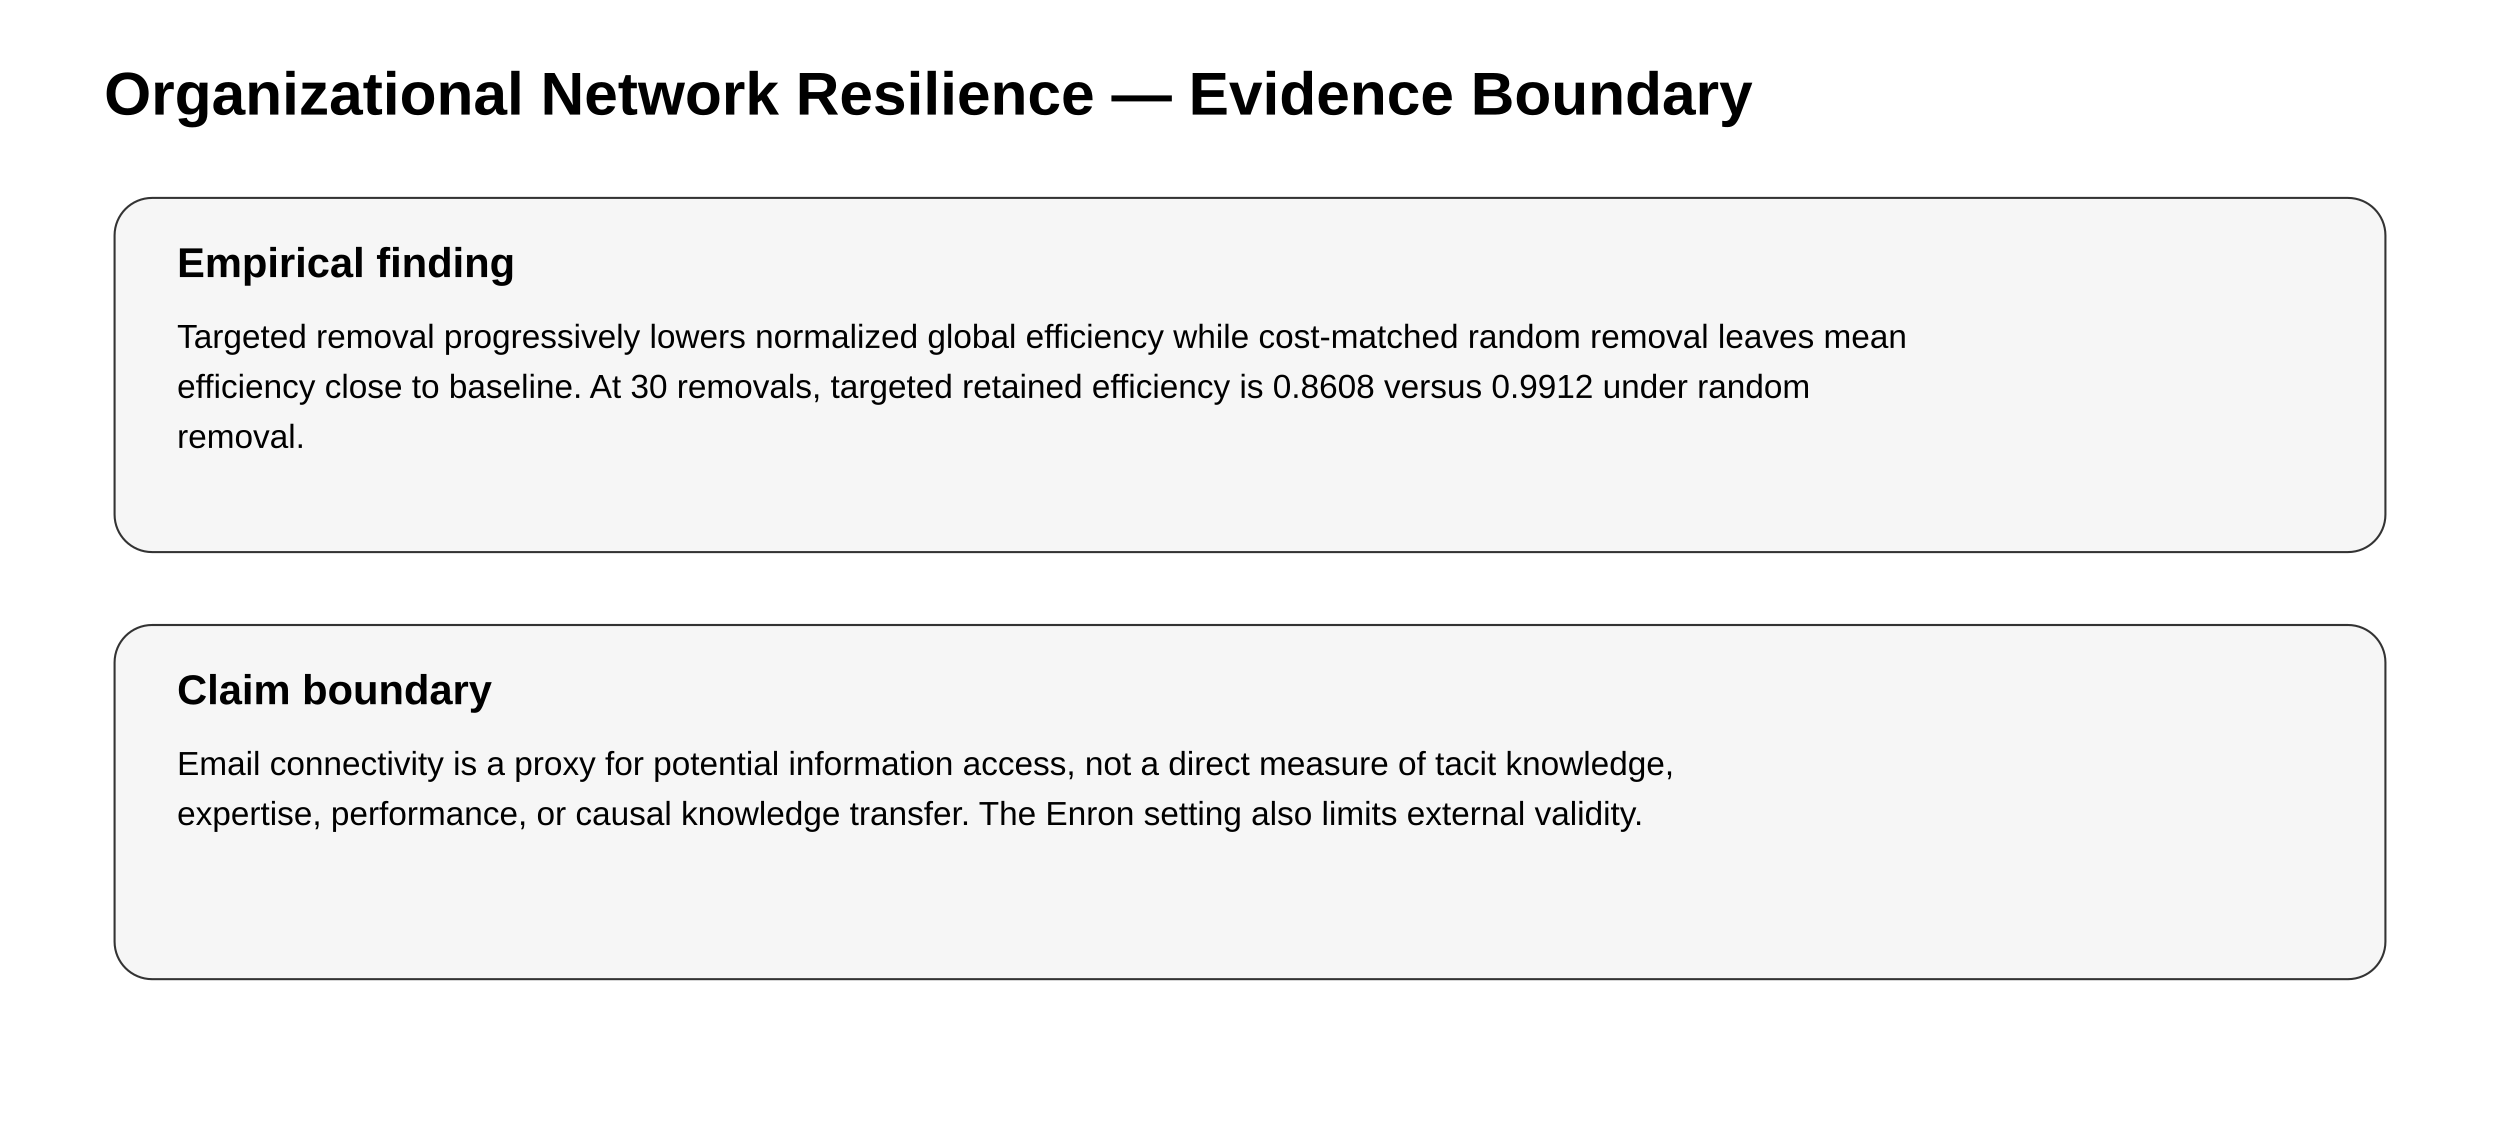
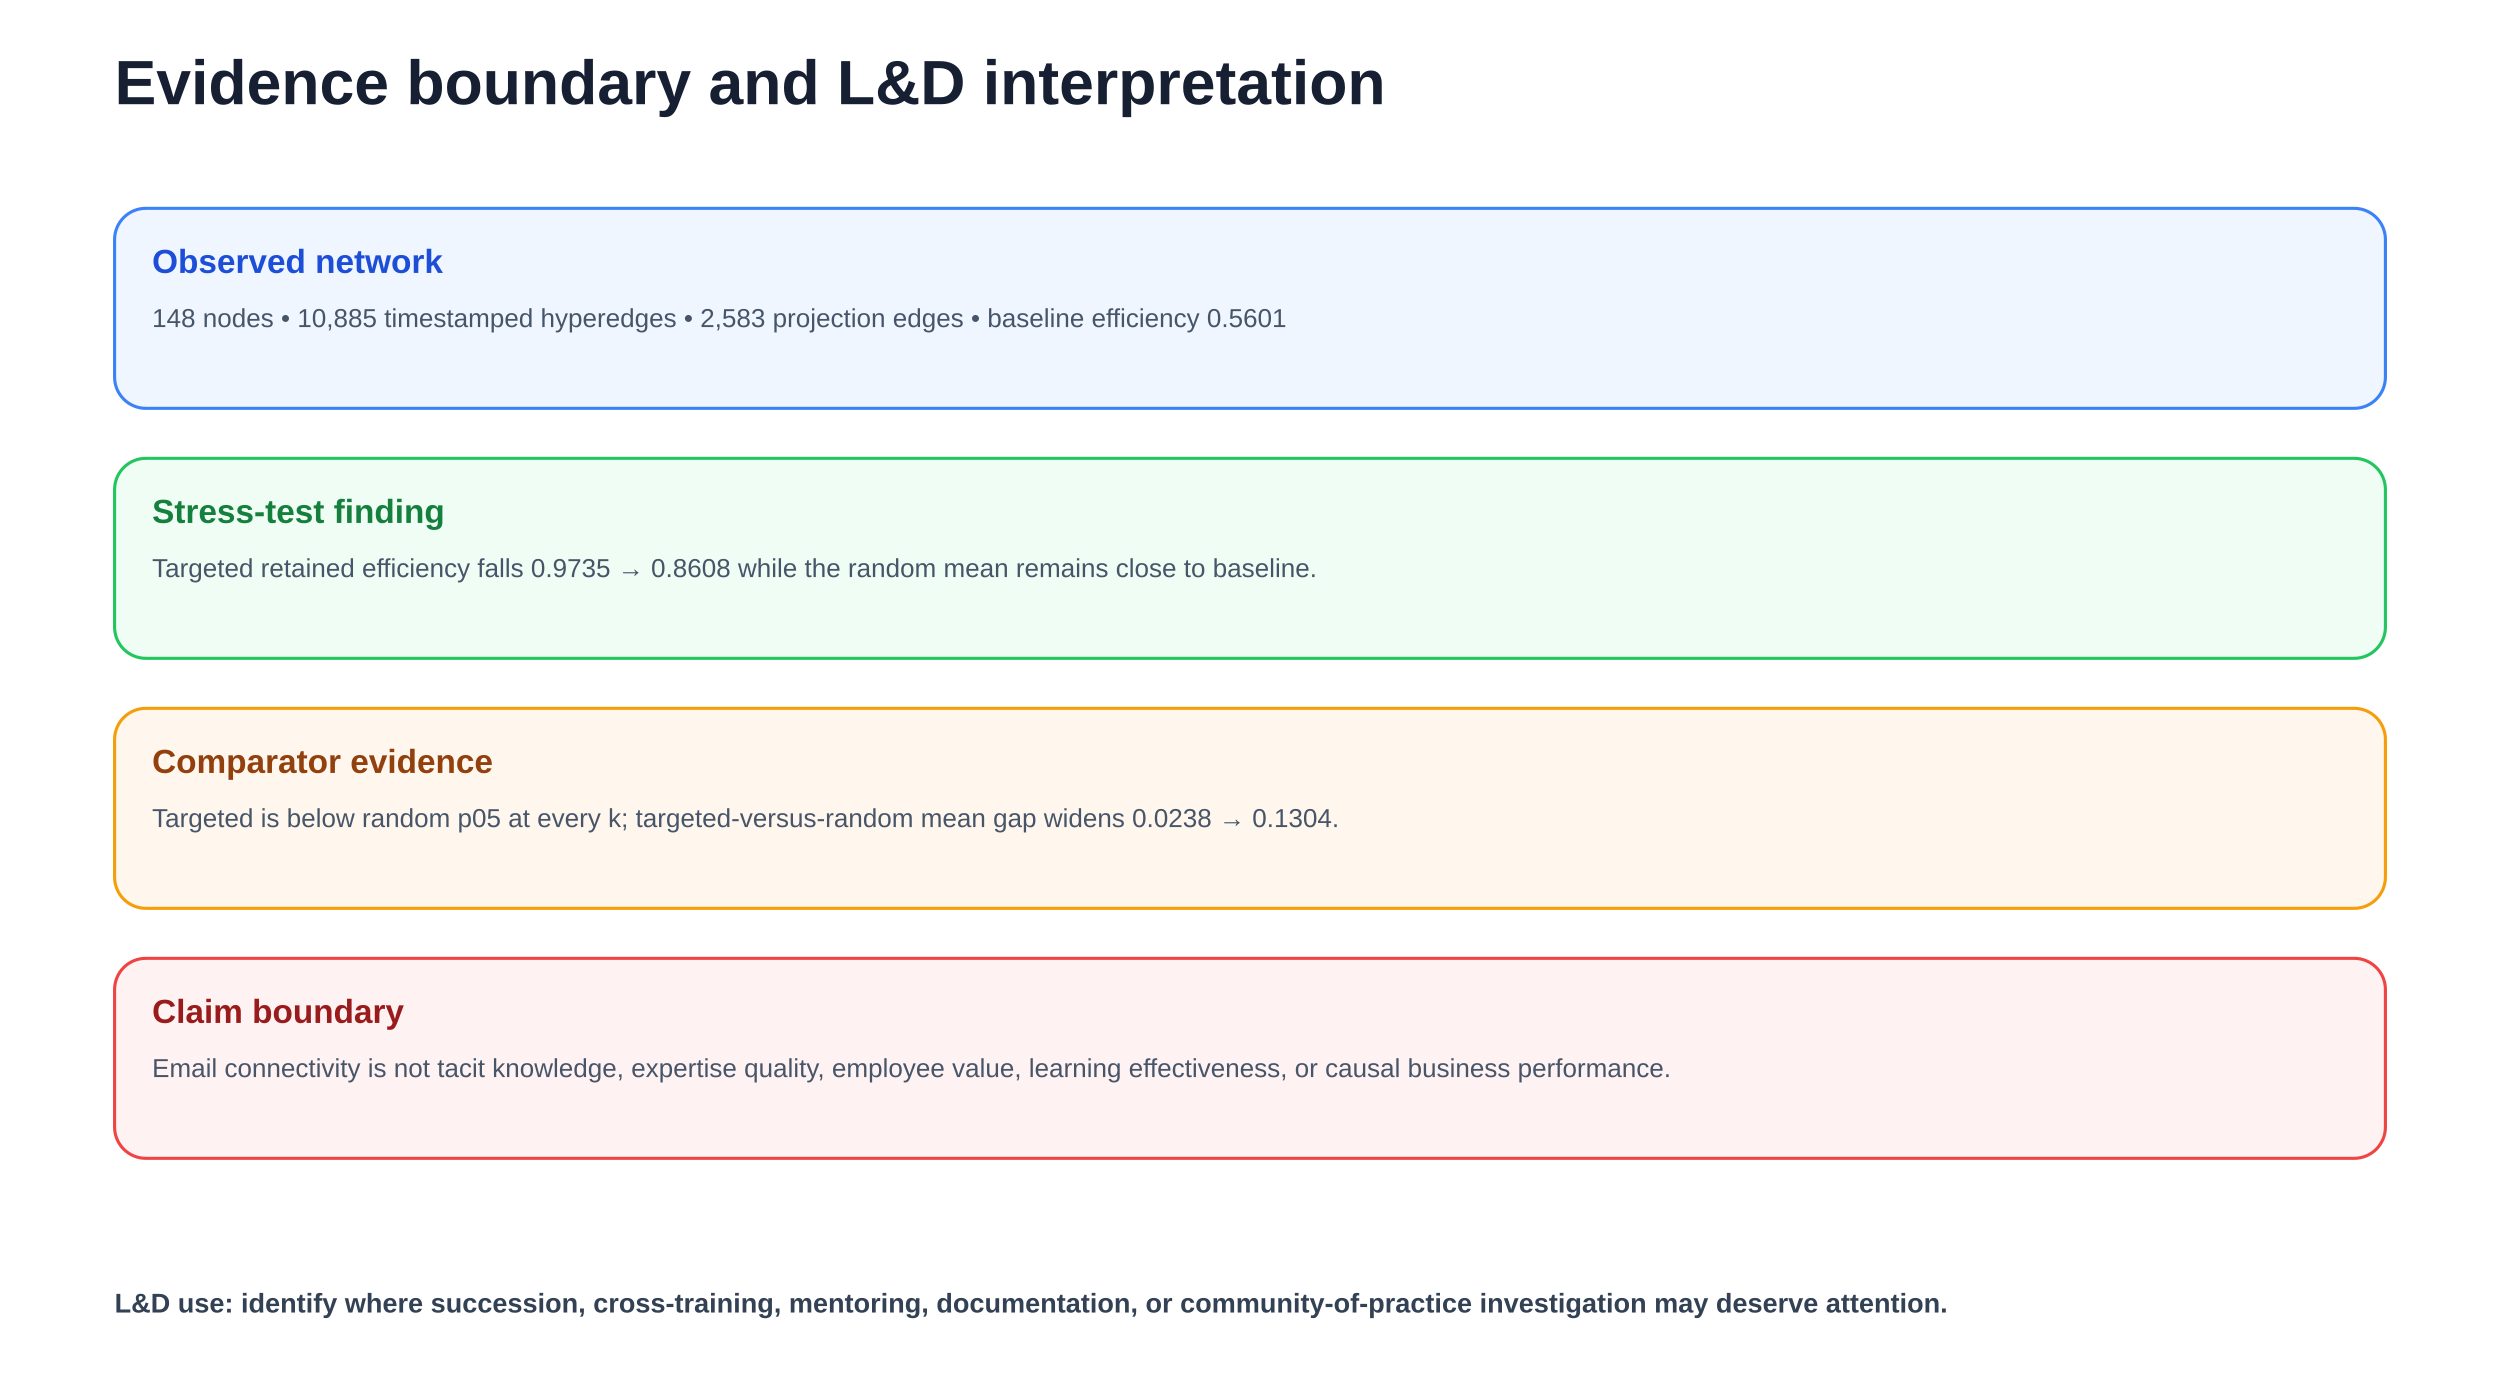
- <svg xmlns="http://www.w3.org/2000/svg" width="1200" height="540" viewBox="0 0 1200 540">
-   <rect width="100%" height="100%" fill="white" />
-   <text x="50" y="55" font-family="Arial" font-size="29" font-weight="700">Organizational Network Resilience — Evidence Boundary</text>
-   <rect x="55" y="95" width="1090" height="170" rx="18" fill="#f6f6f6" stroke="#333" />
-   <text x="85" y="133" font-family="Arial" font-size="20" font-weight="700">Empirical finding</text>
-   <text x="85" y="167" font-family="Arial" font-size="16">Targeted removal progressively lowers normalized global efficiency while cost-matched random removal leaves mean</text>
-   <text x="85" y="191" font-family="Arial" font-size="16">efficiency close to baseline. At 30 removals, targeted retained efficiency is 0.8608 versus 0.9912 under random</text>
-   <text x="85" y="215" font-family="Arial" font-size="16">removal.</text>
-   <rect x="55" y="300" width="1090" height="170" rx="18" fill="#f6f6f6" stroke="#333" />
-   <text x="85" y="338" font-family="Arial" font-size="20" font-weight="700">Claim boundary</text>
-   <text x="85" y="372" font-family="Arial" font-size="16">Email connectivity is a proxy for potential information access, not a direct measure of tacit knowledge,</text>
-   <text x="85" y="396" font-family="Arial" font-size="16">expertise, performance, or causal knowledge transfer. The Enron setting also limits external validity.</text>
+ <svg xmlns="http://www.w3.org/2000/svg" width="1200" height="660" viewBox="0 0 1200 660">
+   <rect width="100%" height="100%" fill="#ffffff" />
+   <text x="55" y="50" font-family="Arial, Helvetica, sans-serif" font-size="30" font-weight="700" text-anchor="start" fill="#172033">Evidence boundary and L&amp;D interpretation</text>
+   <rect x="55" y="100" width="1090" height="96" rx="15" fill="#eff6ff" stroke="#3b82f6" stroke-width="1.5" />
+   <text x="73" y="131" font-family="Arial, Helvetica, sans-serif" font-size="16" font-weight="700" text-anchor="start" fill="#1d4ed8">Observed network</text>
+   <text x="73" y="157" font-family="Arial, Helvetica, sans-serif" font-size="12.5" font-weight="400" text-anchor="start" fill="#475569">148 nodes • 10,885 timestamped hyperedges • 2,583 projection edges • baseline efficiency 0.5601</text>
+   <rect x="55" y="220" width="1090" height="96" rx="15" fill="#f0fdf4" stroke="#22c55e" stroke-width="1.5" />
+   <text x="73" y="251" font-family="Arial, Helvetica, sans-serif" font-size="16" font-weight="700" text-anchor="start" fill="#15803d">Stress-test finding</text>
+   <text x="73" y="277" font-family="Arial, Helvetica, sans-serif" font-size="12.5" font-weight="400" text-anchor="start" fill="#475569">Targeted retained efficiency falls 0.9735 → 0.8608 while the random mean remains close to baseline.</text>
+   <rect x="55" y="340" width="1090" height="96" rx="15" fill="#fff7ed" stroke="#f59e0b" stroke-width="1.5" />
+   <text x="73" y="371" font-family="Arial, Helvetica, sans-serif" font-size="16" font-weight="700" text-anchor="start" fill="#92400e">Comparator evidence</text>
+   <text x="73" y="397" font-family="Arial, Helvetica, sans-serif" font-size="12.5" font-weight="400" text-anchor="start" fill="#475569">Targeted is below random p05 at every k; targeted-versus-random mean gap widens 0.0238 → 0.1304.</text>
+   <rect x="55" y="460" width="1090" height="96" rx="15" fill="#fef2f2" stroke="#ef4444" stroke-width="1.5" />
+   <text x="73" y="491" font-family="Arial, Helvetica, sans-serif" font-size="16" font-weight="700" text-anchor="start" fill="#991b1b">Claim boundary</text>
+   <text x="73" y="517" font-family="Arial, Helvetica, sans-serif" font-size="12.5" font-weight="400" text-anchor="start" fill="#475569">Email connectivity is not tacit knowledge, expertise quality, employee value, learning effectiveness, or causal business performance.</text>
+   <text x="55" y="630" font-family="Arial, Helvetica, sans-serif" font-size="13" font-weight="700" text-anchor="start" fill="#334155">L&amp;D use: identify where succession, cross-training, mentoring, documentation, or community-of-practice investigation may deserve attention.</text>
</svg>
